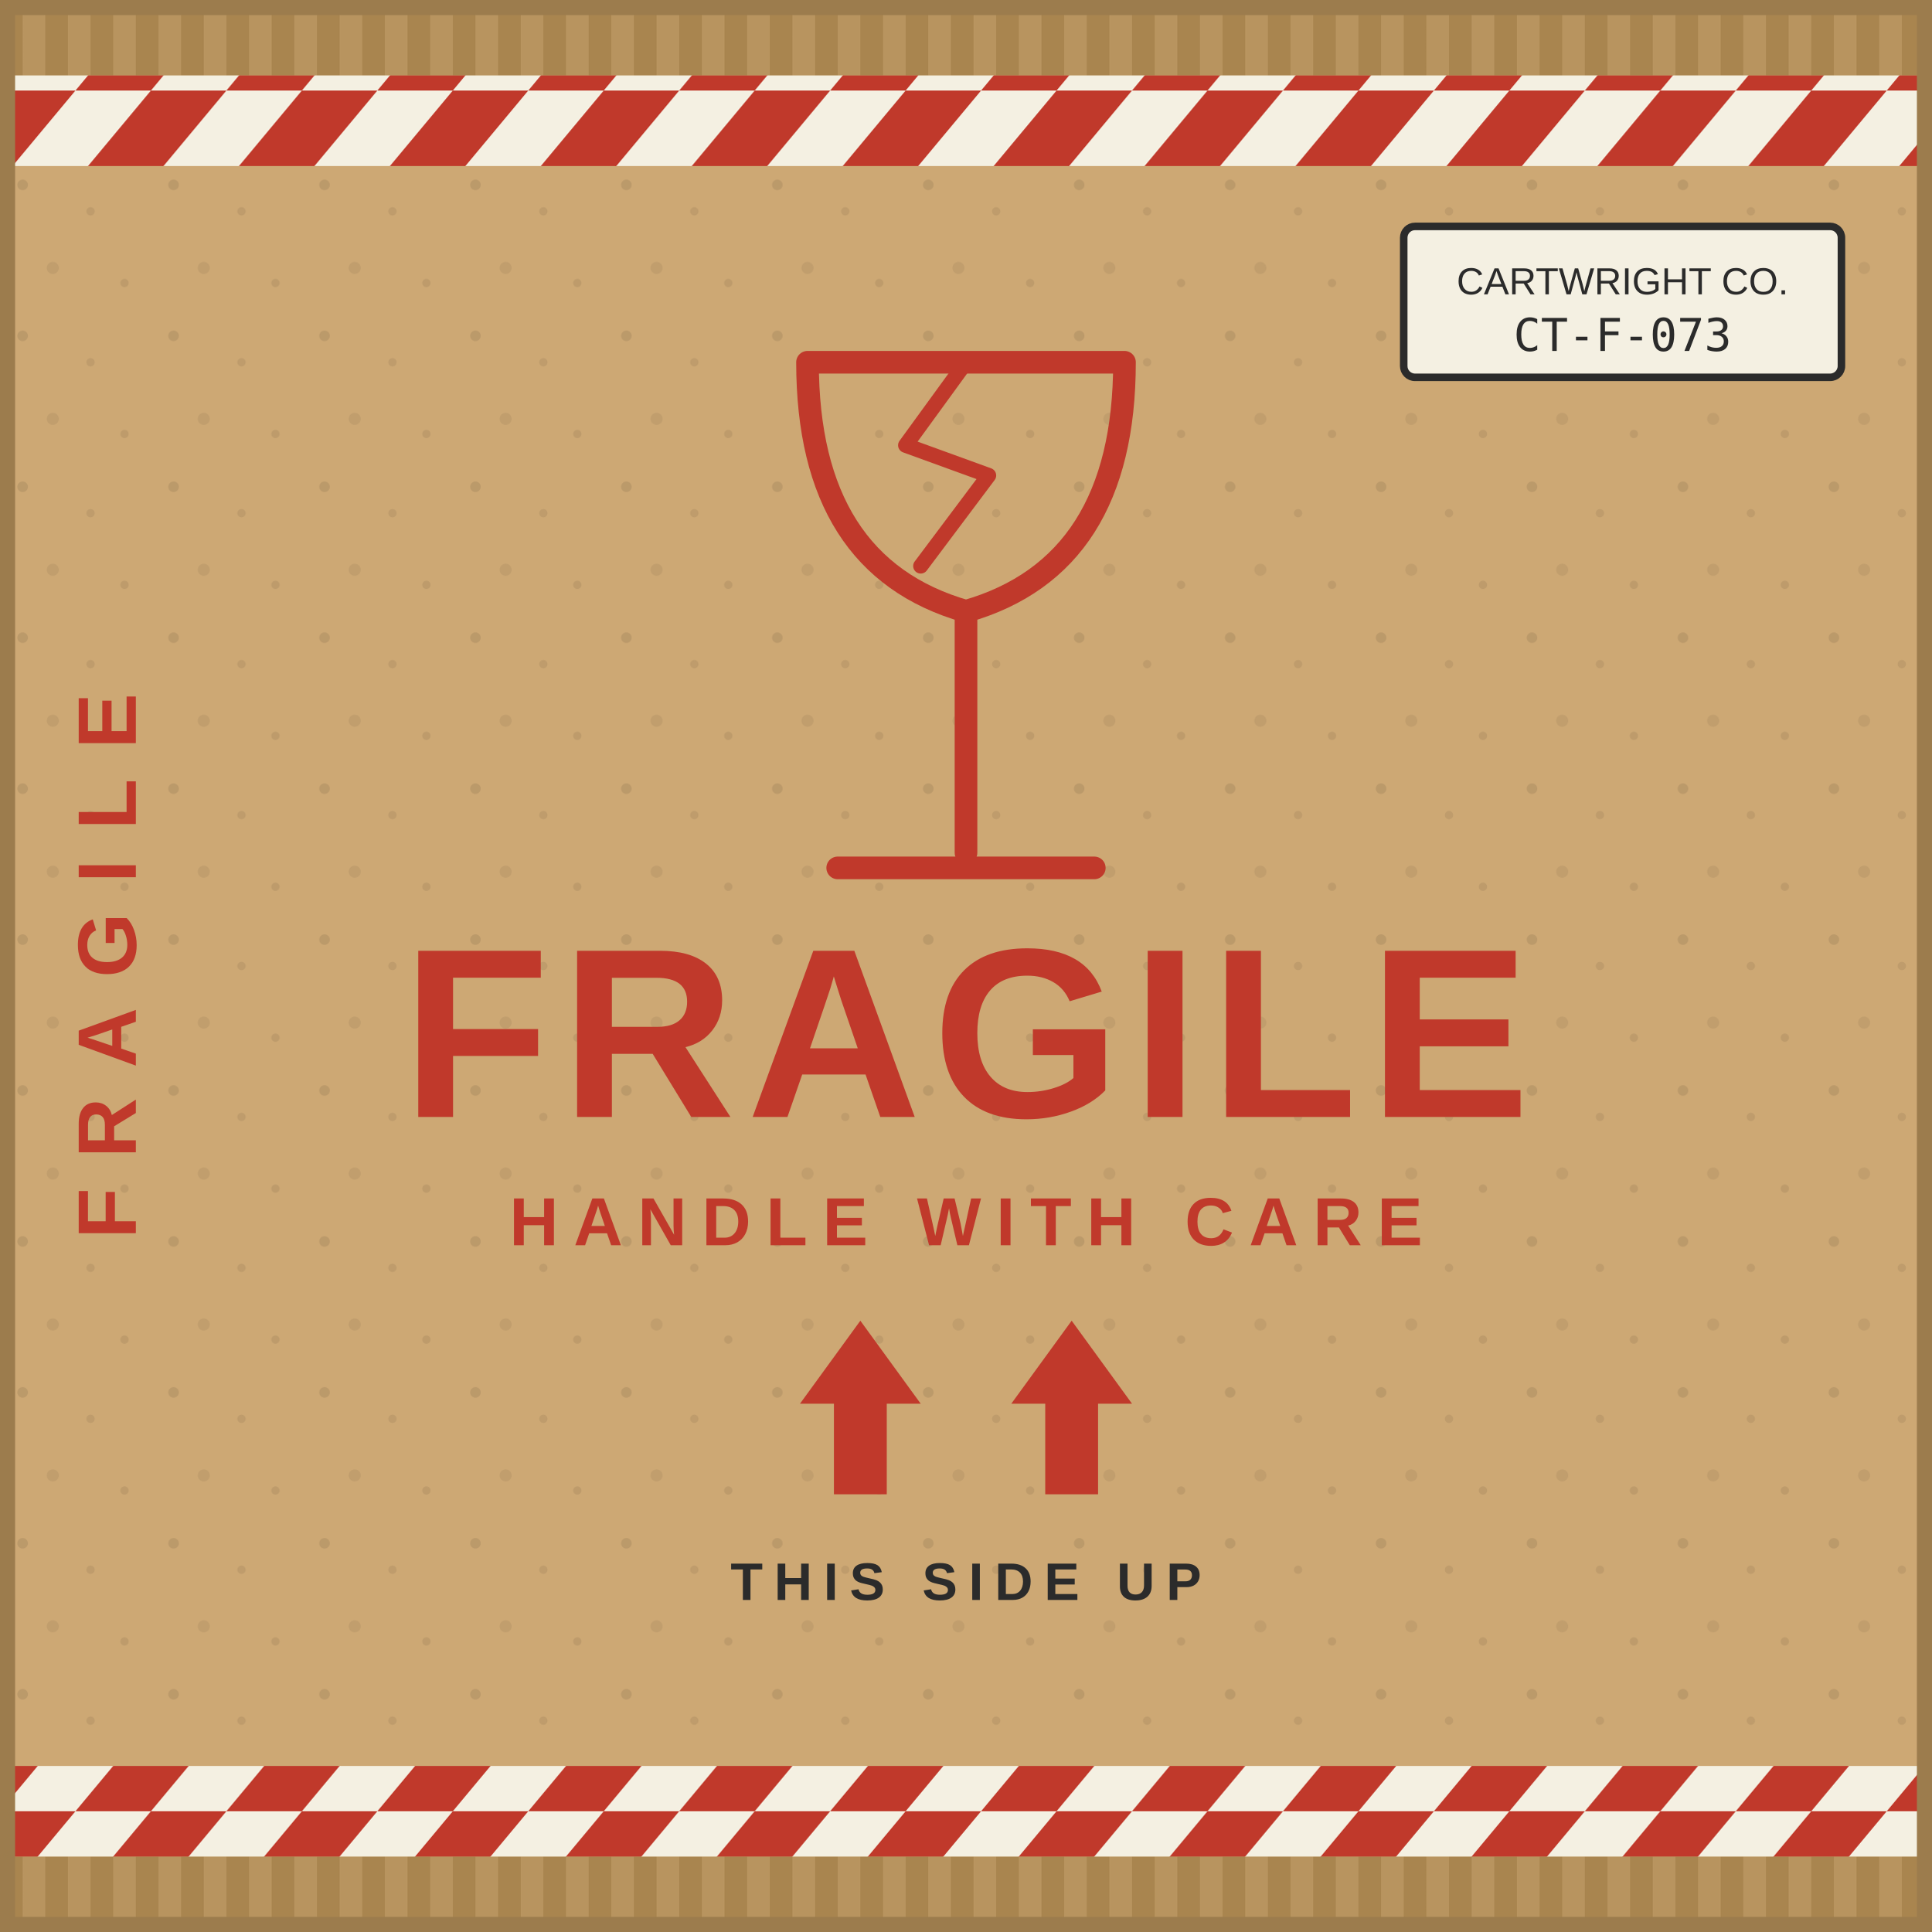
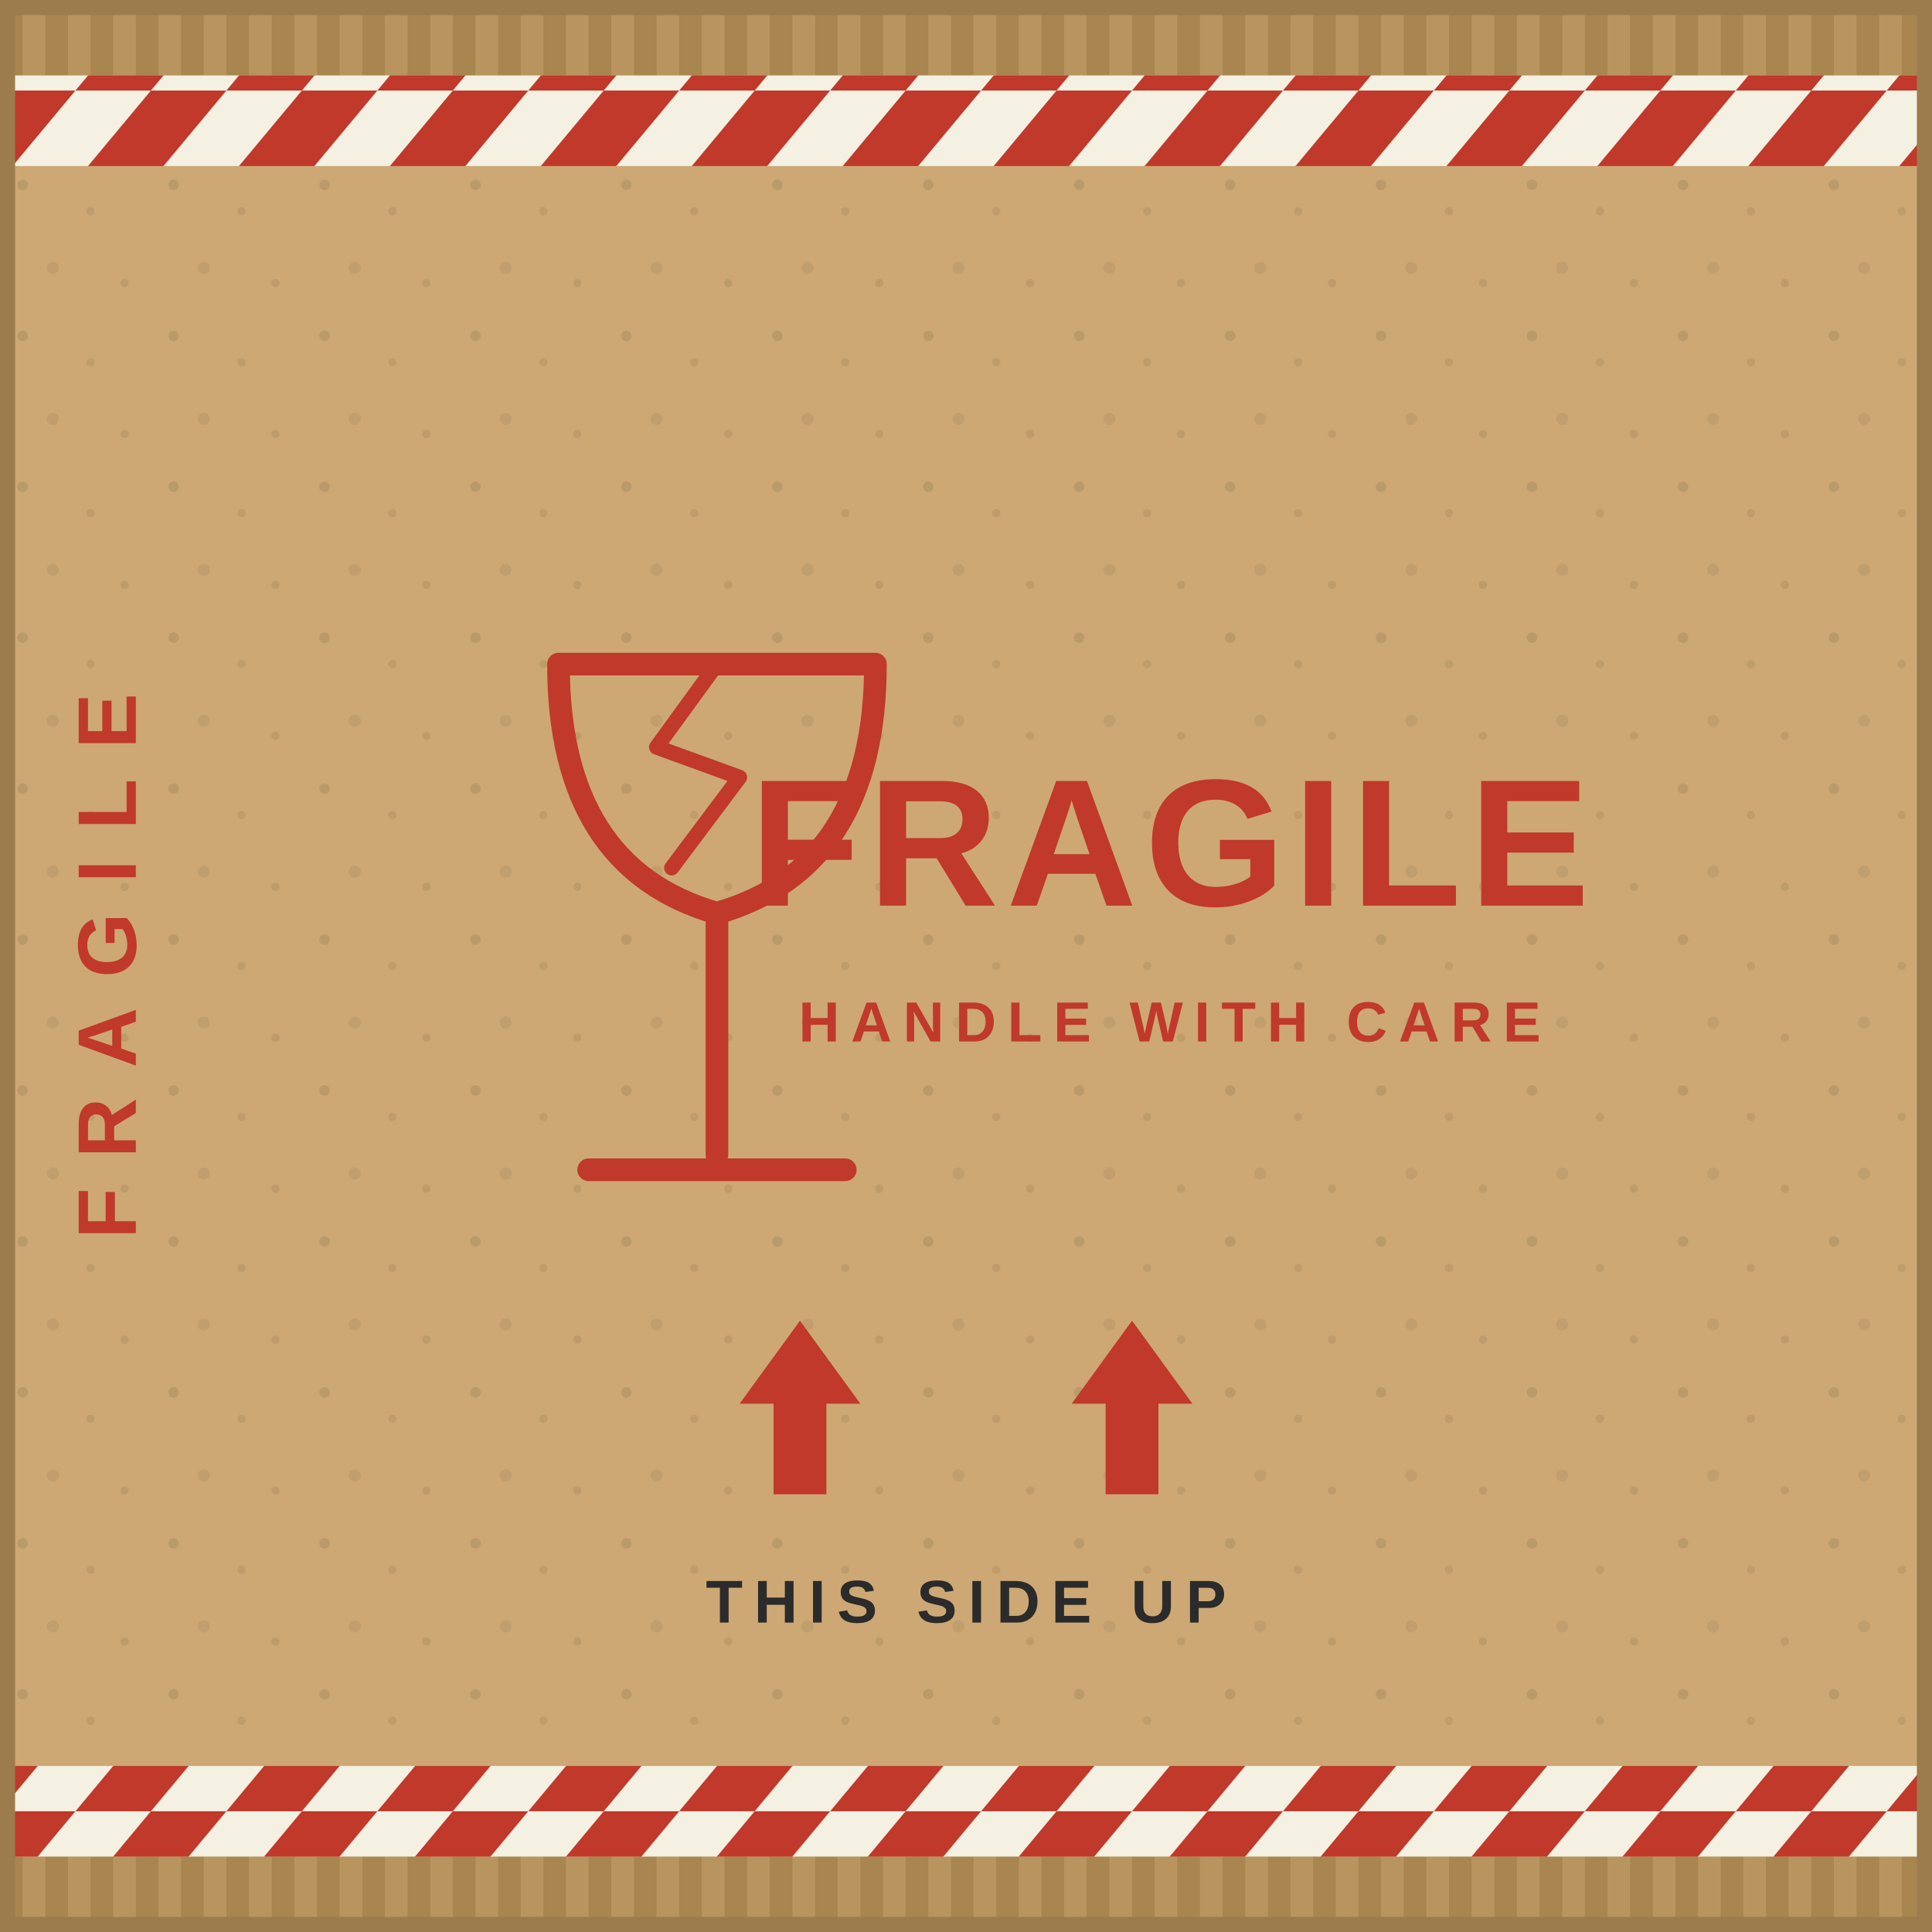
<svg xmlns="http://www.w3.org/2000/svg" width="512" height="512" viewBox="0 0 512 512">
  <defs>
    <pattern id="cor_frg" width="12" height="20" patternUnits="userSpaceOnUse">
      <rect width="12" height="20" fill="#b8945f" />
      <rect x="0" width="6" height="20" fill="#a9854f" />
    </pattern>
    <pattern id="speck_frg" width="40" height="40" patternUnits="userSpaceOnUse">
      <circle cx="6" cy="9" r="1.4" fill="#000000" fill-opacity="0.086" />
      <circle cx="24" cy="16" r="1.1" fill="#000000" fill-opacity="0.071" />
      <circle cx="14" cy="31" r="1.6" fill="#000000" fill-opacity="0.059" />
      <circle cx="33" cy="35" r="1.1" fill="#000000" fill-opacity="0.078" />
    </pattern>
-     <pattern id="hazard" width="40" height="24" patternUnits="userSpaceOnUse" patternTransform="rotate(0)">
+     <pattern id="hazard" width="40" height="24" patternUnits="userSpaceOnUse">
      <rect width="40" height="24" fill="#c0392b" />
      <path d="M0 24 L20 0 L40 0 L20 24 Z" fill="#f4f0e2" />
    </pattern>
  </defs>
  <rect width="512" height="512" fill="#cda874" />
  <rect width="512" height="512" fill="url(#speck_frg)" />
  <rect x="0" y="0" width="512" height="20" fill="url(#cor_frg)" />
  <rect x="0" y="492" width="512" height="20" fill="url(#cor_frg)" />
  <rect x="0" y="20" width="512" height="24" fill="url(#hazard)" />
  <rect x="0" y="468" width="512" height="24" fill="url(#hazard)" />
-   <g stroke="#c0392b" stroke-width="6" fill="none" stroke-linejoin="round" stroke-linecap="round">
+   <g transform="translate(-66 80)" stroke="#c0392b" stroke-width="6" fill="none" stroke-linejoin="round" stroke-linecap="round">
    <path d="M214 96 Q214 150 256 162 Q298 150 298 96 Z" />
    <path d="M256 162 L256 226" />
    <path d="M222 230 L290 230" />
    <path d="M256 96 L240 118 L262 126 L244 150" stroke-width="4" />
  </g>
-   <text x="256" y="296" text-anchor="middle" font-family="Arial Black, Arial, sans-serif" font-weight="900" font-size="64" fill="#c0392b" letter-spacing="3">FRAGILE</text>
-   <text x="256" y="330" text-anchor="middle" font-family="Arial, Helvetica, sans-serif" font-size="18" font-weight="700" fill="#c0392b" letter-spacing="4">HANDLE WITH CARE</text>
+   <g text-anchor="middle">
+     <text x="310" y="240" font-family="Arial Black, Arial, sans-serif" font-weight="900" font-size="48" fill="#c0392b" letter-spacing="2">FRAGILE</text>
+     <text x="310" y="276" font-family="Arial, Helvetica, sans-serif" font-size="15" font-weight="700" fill="#c0392b" letter-spacing="3">HANDLE WITH CARE</text>
+   </g>
  <g fill="#c0392b">
-     <path d="M212 372 L228 350 L244 372 L235 372 L235 396 L221 396 L221 372 Z" />
-     <path d="M268 372 L284 350 L300 372 L291 372 L291 396 L277 396 L277 372 Z" />
+     <path d="M196 372 L212 350 L228 372 L219 372 L219 396 L205 396 L205 372 Z" />
+     <path d="M284 372 L300 350 L316 372 L307 372 L307 396 L293 396 L293 372 Z" />
  </g>
-   <text x="256" y="424" text-anchor="middle" font-family="Arial, Helvetica, sans-serif" font-size="14" font-weight="700" fill="#2b2b2b" letter-spacing="3">THIS SIDE UP</text>
+   <text x="256" y="430" text-anchor="middle" font-family="Arial, Helvetica, sans-serif" font-size="16" font-weight="700" fill="#2b2b2b" letter-spacing="3">THIS SIDE UP</text>
  <text x="36" y="256" text-anchor="middle" transform="rotate(-90 36 256)" font-family="Arial, Helvetica, sans-serif" font-size="22" font-weight="700" fill="#c0392b" letter-spacing="8">FRAGILE</text>
-   <rect x="372" y="60" width="116" height="40" rx="3" fill="#f4f0e2" stroke="#2b2b2b" stroke-width="2" />
-   <text x="430" y="78" text-anchor="middle" font-family="Arial, Helvetica, sans-serif" font-size="10" fill="#2b2b2b">CARTWRIGHT CO.</text>
-   <text x="430" y="93" text-anchor="middle" font-family="monospace" font-size="12" fill="#2b2b2b">CT-F-073</text>
  <rect x="2" y="2" width="508" height="508" fill="none" stroke="#9c7c4d" stroke-width="4" />
</svg>
